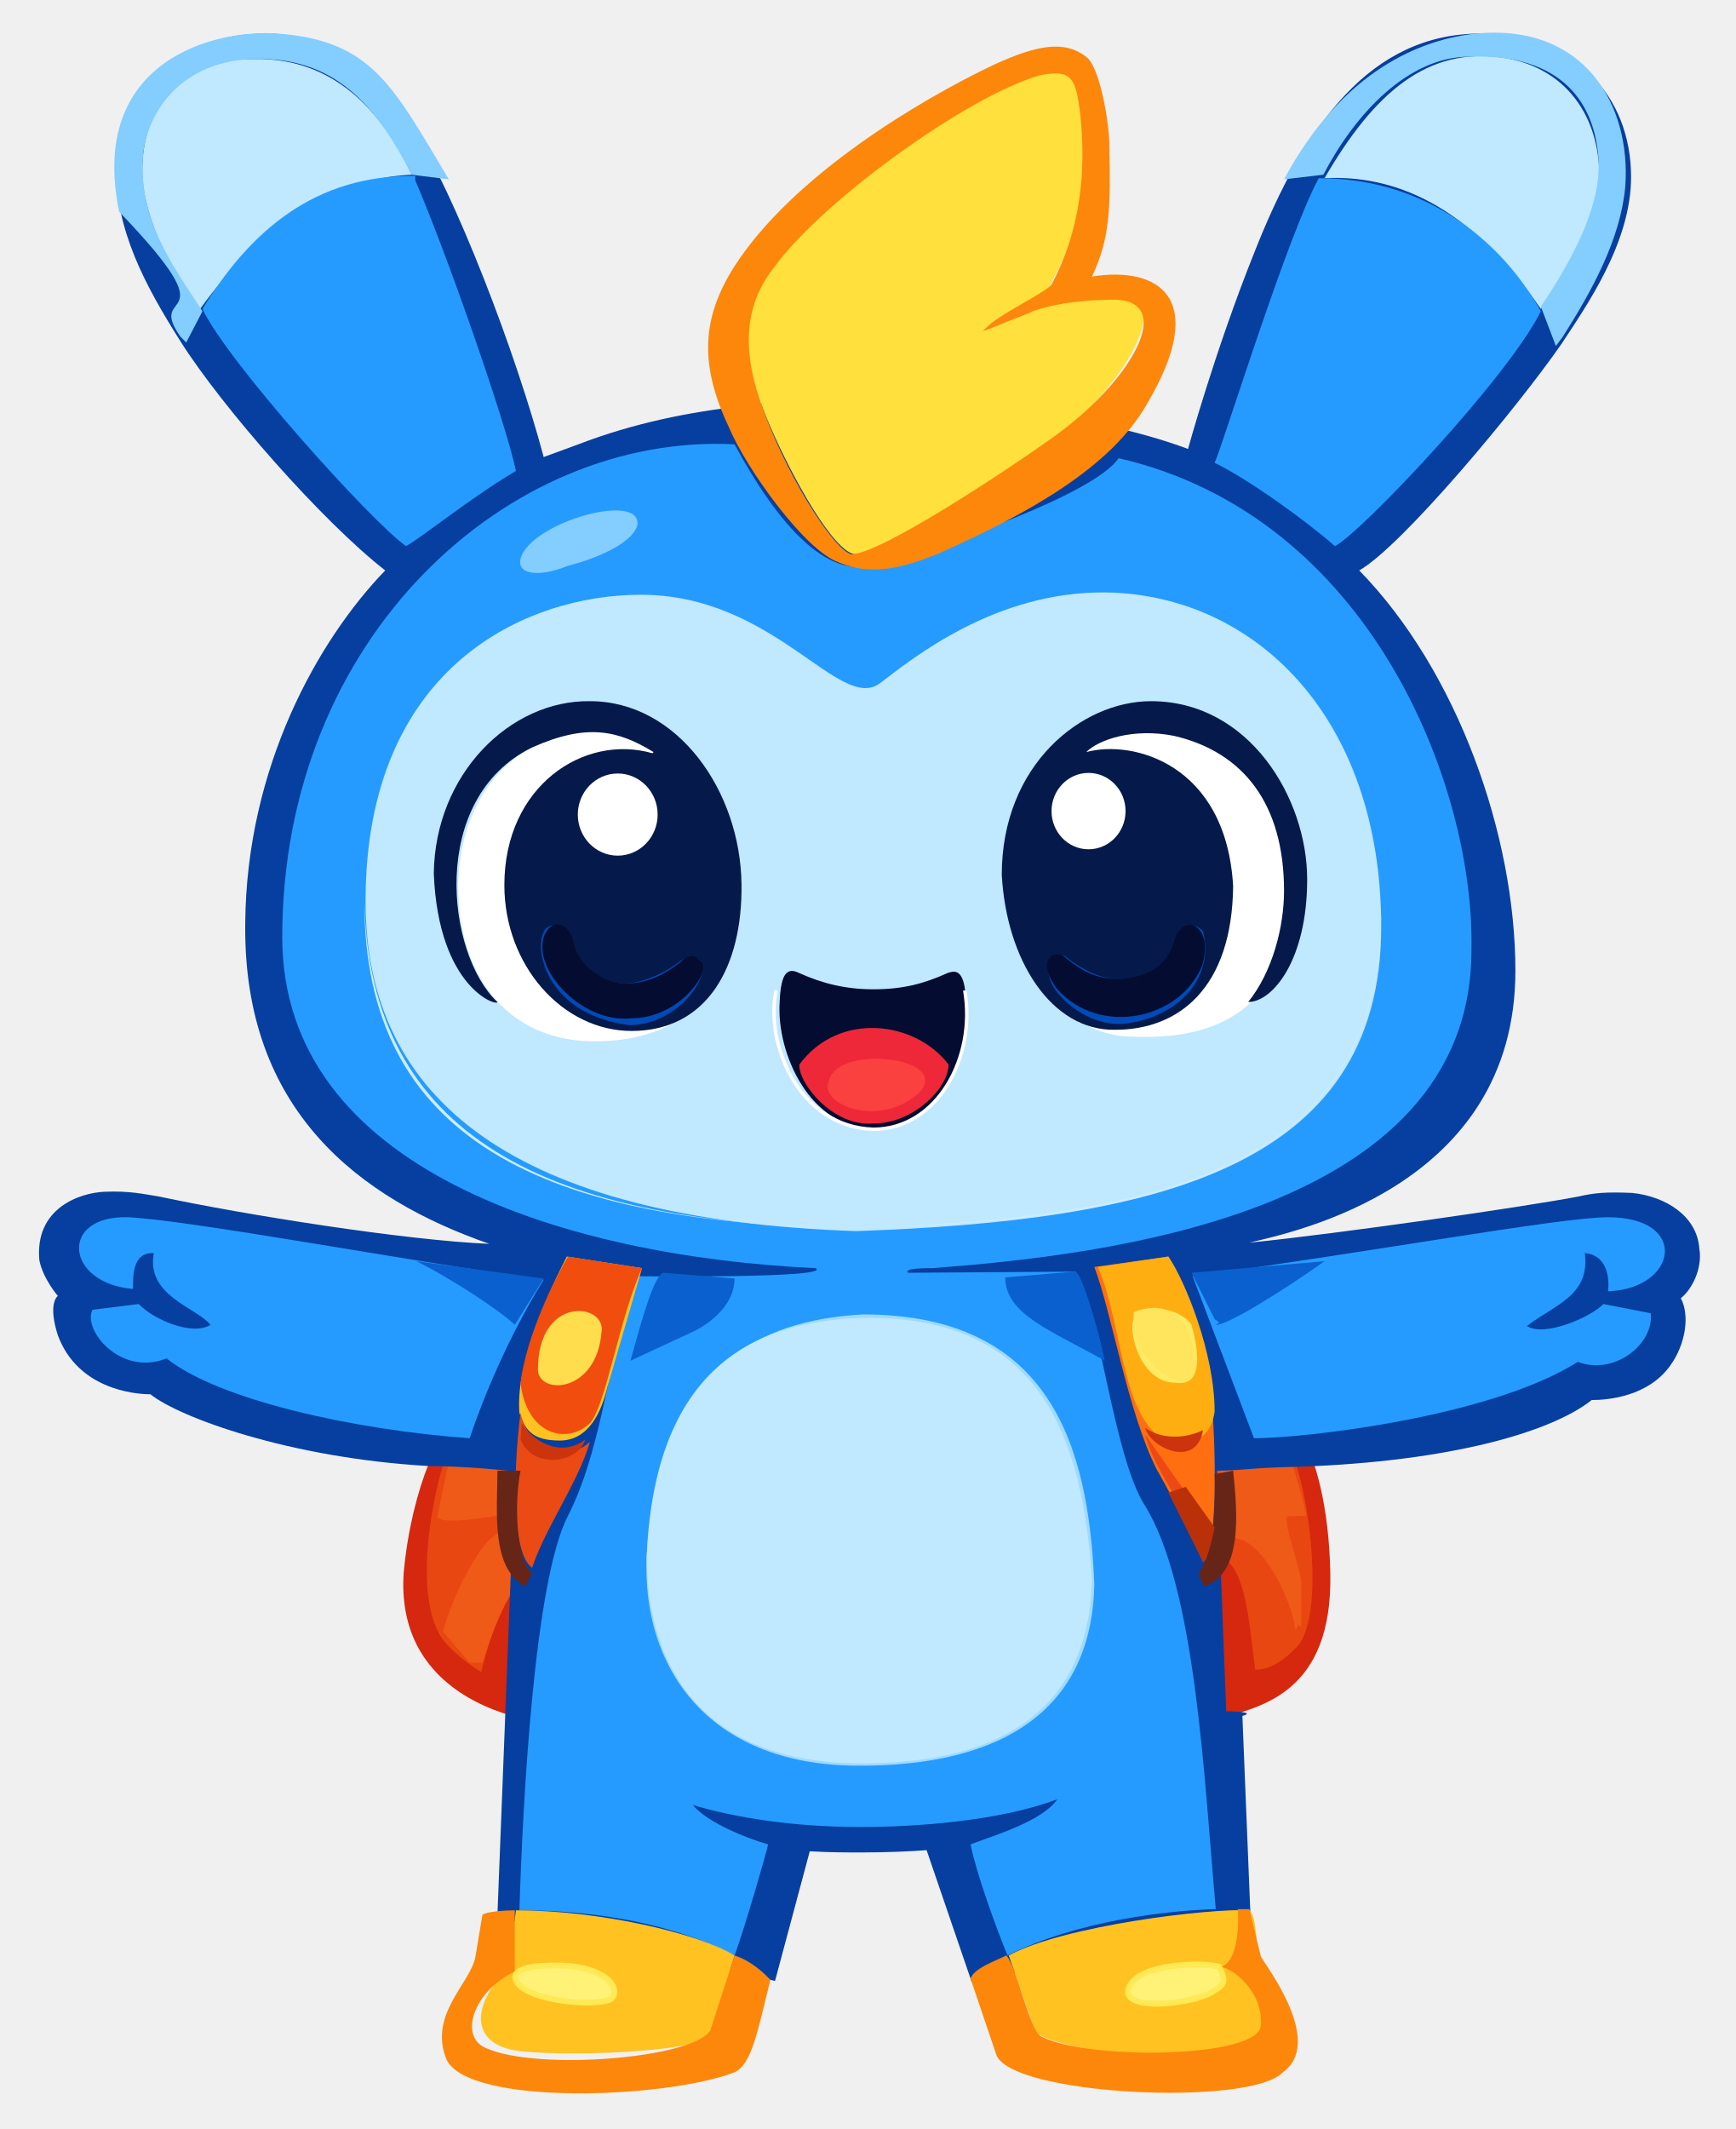
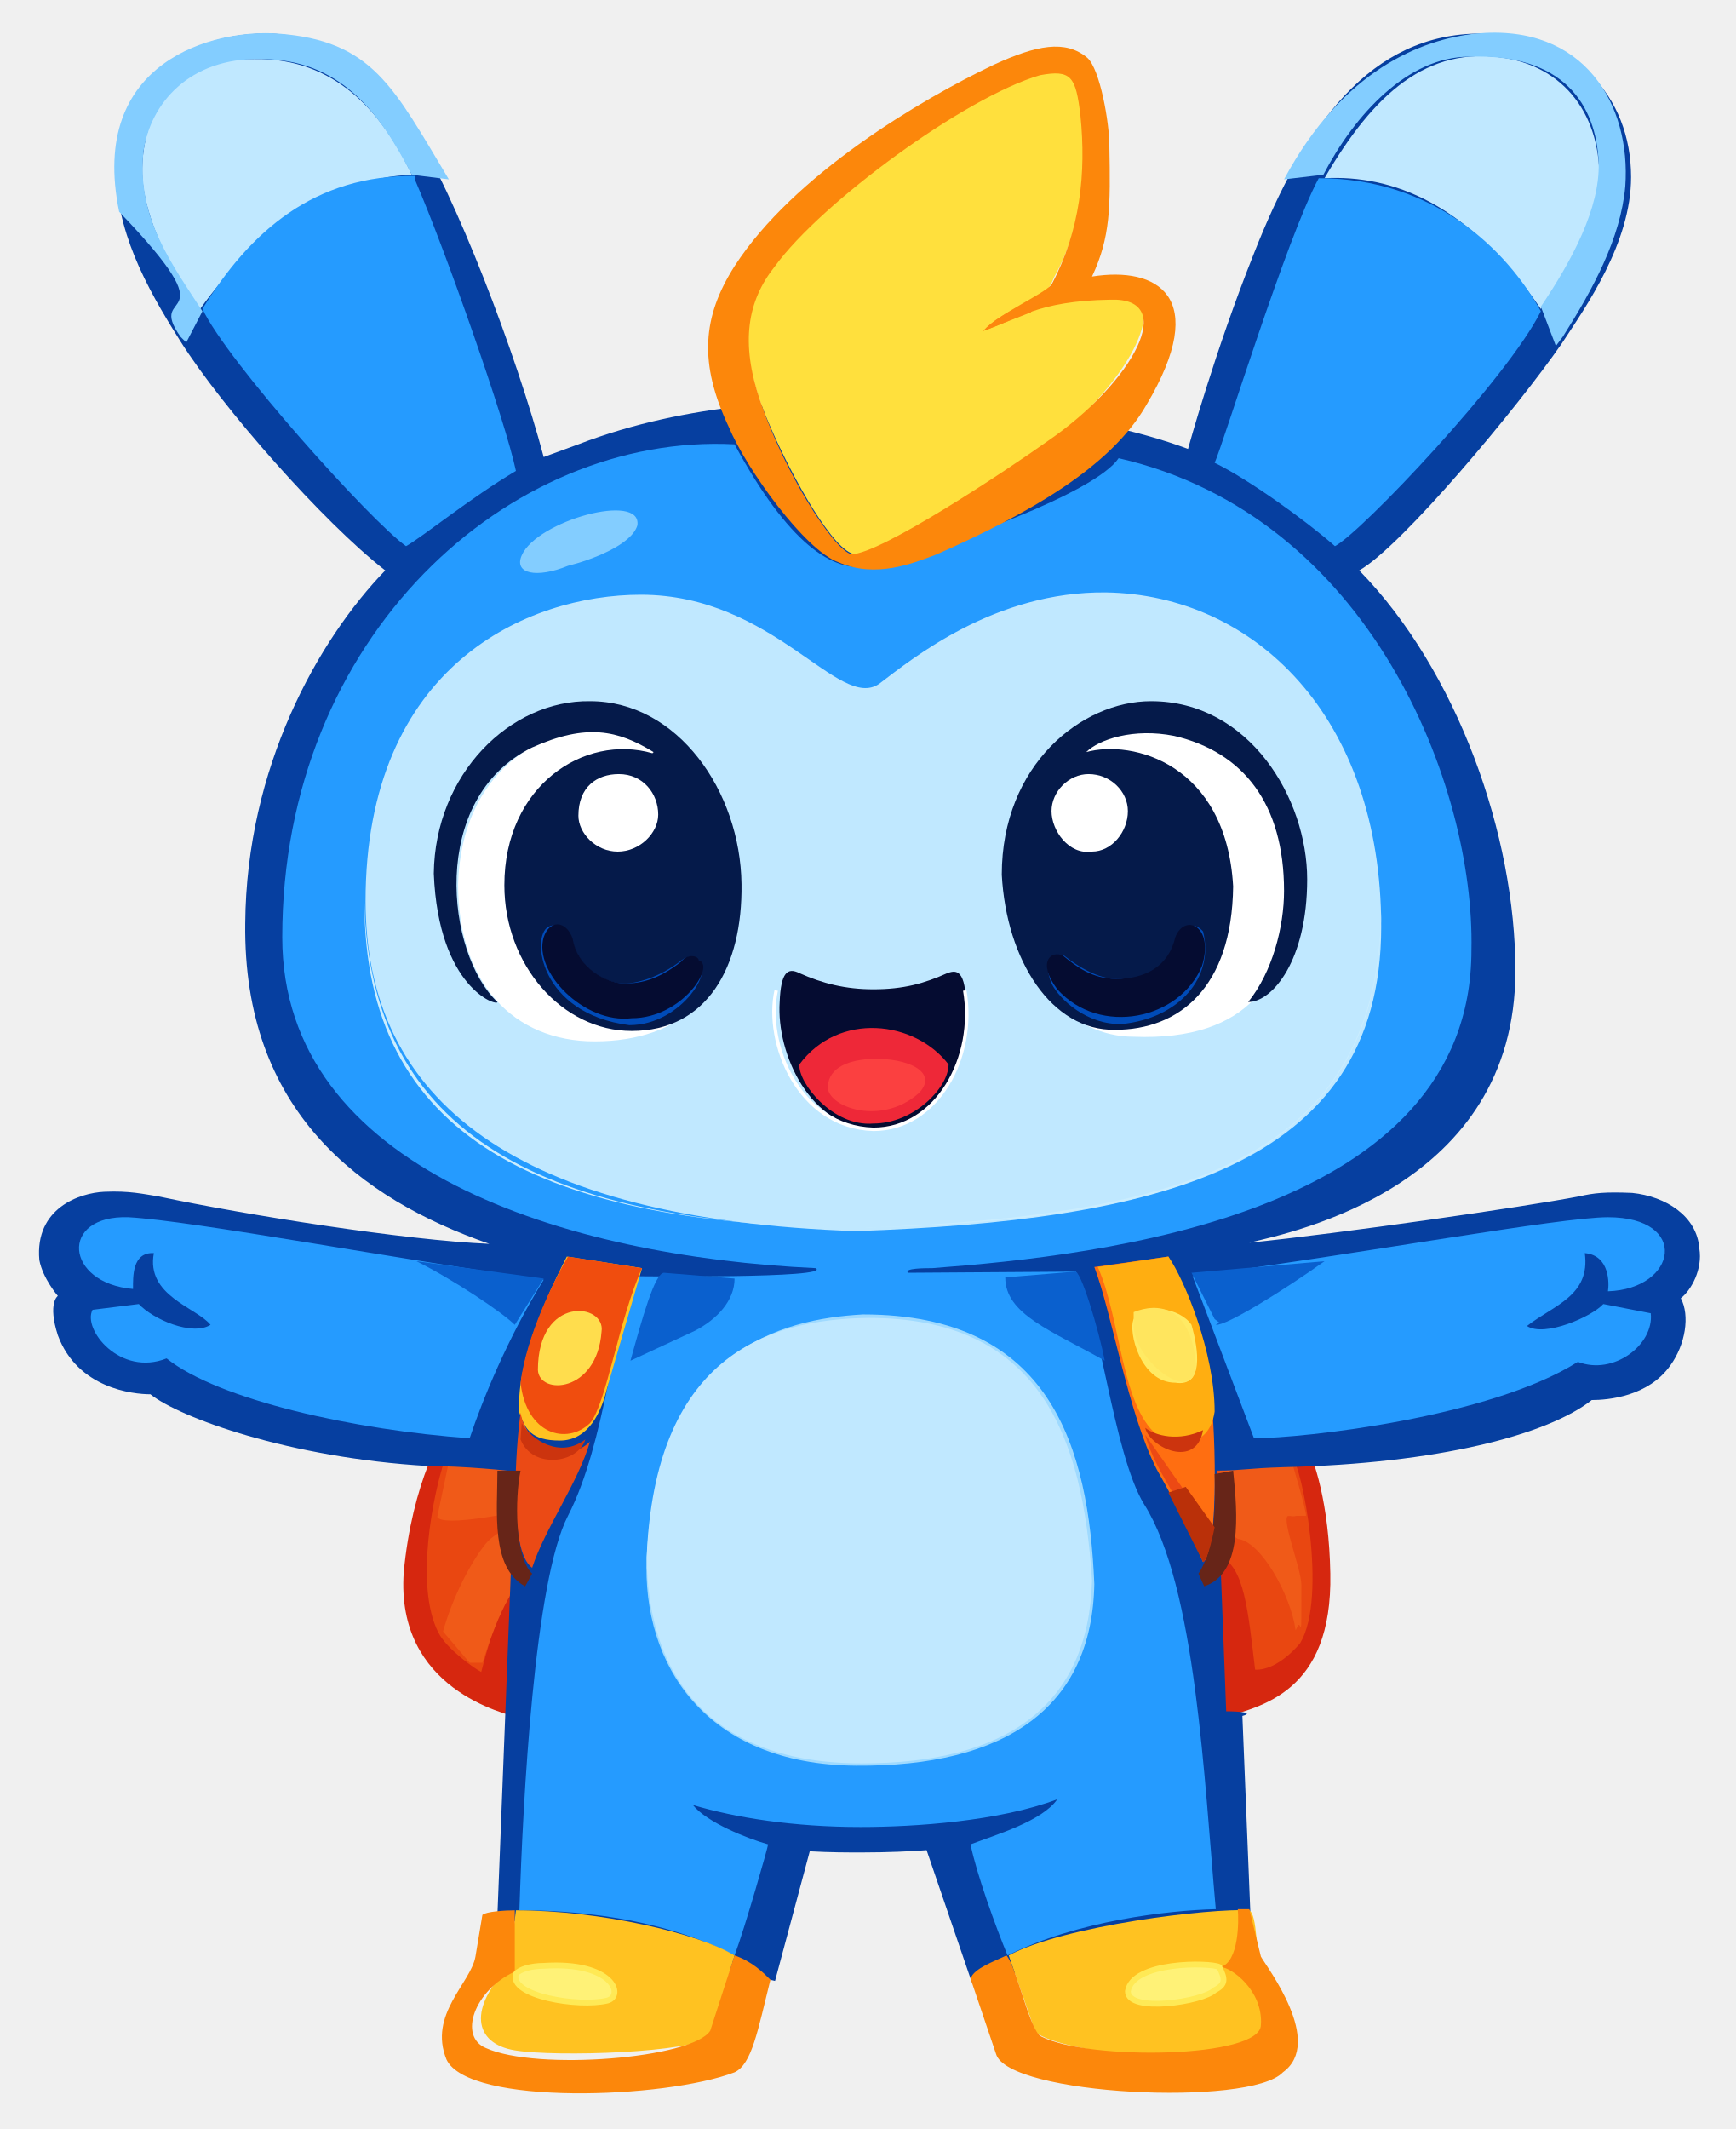
- <svg xmlns="http://www.w3.org/2000/svg" viewBox="0 0 600 736" class="char-svg zip">
-   <style>.lid,.star-eye,.mouth-smile,.mouth-o{display:none}</style>
-   <g id="body">
-     <g transform="scale(4)">
-       <path d="m39.4 123c-1-0.1-3.8 5.3-4.5 12.9-0.7 10.1 8.7 12.2 10.1 12.6l4.2-12-1.4-13.5h-8.4z" fill="#D6270F" />
-       <path d="m38.4 126.3c-0.9 2.7-2.6 10.7-0.5 14.8 0.7 1.4 3.1 3.1 3.7 3.4 1.3-5 2.6-8.5 6-11.5v-8.1l-9.2 1.4z" fill="#E94711" />
-       <path d="m37.8 131.1c0.4 0.9 6.7-0.3 9.7-1.1v-5l-8.5 0.4-1.2 5.7zm4.2 2.3c-1.3 1.6-2.9 4.7-3.7 7.6l2.3 2.7h1.1c1.5-4.6 2.6-6.9 5.8-10.1l-0.6-2.5c-1.3 0.1-3.9 1.1-4.9 2.3z" fill="#F05A18" />
-       <path d="m112.8 124.7-7.8 1.3 0.5 22.5c3.5-1 9.7-2.2 9.5-12.5-0.1-6-1.4-10-2.2-11.3z" fill="#D6270F" />
-       <path d="m105 126 0.4 8.5c2.2 0.8 2.5 4.9 3.1 9.8 2 0.1 3.9-2.3 3.9-2.3 2.4-4 0.1-15.5-0.7-16h-6.7z" fill="#E94711" />
-       <path d="m105.4 130.9 0.1 1.1 1.5 1c2 0.2 4.6 4.9 5 7.9l0.2-0.4c0.3-0.5 0.3 2 0.3-3.5 0-1.5-2-6.3-1-6 0.2 0.1 1.2 0.1 0.2-0.6l-6.3 0.5zm7.5 0.1c0-0.6-1.3-4.9-1.3-4.9l-6.1-0.1-0.2 5.1 7.6-0.1z" fill="#F05A18" />
-       <path d="m141.1 103.1c-2.3-0.1-3.3 0-4.6 0.3-4.7 0.9-20.6 3.2-28.5 4 3.7-0.9 23-4.8 23-23.5 0-11.7-5-25.9-13.5-34.6 3.7-2.1 13.7-14.1 17.5-19.6 2.1-3.2 6-8.7 6-14.4 0-7-4.9-12.4-13-12.4-9.5 0-15.2 7.8-19.6 19-3.4 8.5-5.7 16.9-5.7 16.9-8.8-3.3-21.7-4.2-27.7-4.2-5.5 0-15.4 0.1-25 3.8l-3 1.1c-2.4-9-7.6-22.6-11.4-28.6-3.5-5.4-7.8-8-12.6-8-7.5 0-13 4.8-13 11.4 0 5.6 2.5 10.3 5.6 15.2 3.6 5.7 12.3 15.6 17.7 19.8-5.8 6-12 17-12.1 30.5-0.2 16.2 9.9 23.8 21.1 27.7-7.2-0.3-21.1-2.5-28.6-4.1-1.3-0.2-2.5-0.5-4.7-0.4-2.1 0.1-6 1.4-5.6 5.9 0.3 1.6 1.6 3.1 1.6 3.1s-0.9 0.6 0 3.4c1.7 4.6 6.5 5.1 8 5.1 2.5 2 12 5.5 24 6.2 3 0 7.2 0.4 7.5 0.5l-1.5 38.3 4 1.5 20 4.2 3-11.2c1.8 0.1 3.2 0.1 4.5 0.1 2.2 0 4.4-0.1 5.6-0.2l3.9 11.4 19-3.8 5.1-1.9-0.7-17.3c1.1-0.3-0.4-0.4-1.4-0.4l-0.8-20.8c2.1 0 2.5-0.2 5.8-0.3 13.3-0.3 22.8-2.8 26.6-5.8 1.4 0 4.9-0.3 6.8-3 1.3-1.8 1.7-4.3 0.9-5.8 0.9-0.7 1.9-2.5 1.6-4.3-0.2-2.8-2.9-4.5-5.8-4.8z" fill="#063FA0" />
-       <path d="m139 105.2c-4.1 0-21 3.1-35.9 5.1l5.3 14c4.3 0 20.4-1.8 28-6.6 3.1 1.2 6.6-1.5 6.3-4.2l-4.1-0.8c-1 1.1-5.1 2.9-6.6 1.9 2.3-1.8 5.5-2.6 5-6.3 2.2 0.2 2.1 2.7 2 3.3 6-0.2 7.1-6.4 0-6.4zm-127.9 0c-6-0.2-5.5 5.7 0.4 6.2 0-1-0.1-3.2 1.8-3.1-0.7 3.7 3.7 4.7 4.9 6.2-1.6 1-5-0.5-6.2-1.8l-4 0.5c-0.9 1.7 2.4 5.8 6.4 4.2 4.5 3.6 16.3 6.2 26.2 6.9 1.1-3.3 3.3-8.7 6.4-13.7-12.3-1.7-30.3-5.1-35.9-5.4z" fill="#259BFF" />
-       <path d="m36 109c3.2 1.6 7.4 4.4 8.5 5.5l2.5-4-11-1.5zm69 5 0.4 0.3-0.3 0.2c0.9 0.1 5.9-3 9.4-5.5l-11.5 1 2 4z" fill="#0A60CE" />
-       <path d="m130 5c-6.6-1-11.2 3-15.5 10.4 5.8-0.3 12.4 2.1 18.7 11.3 1.3-2.1 4.6-6.7 5-10.2 0.5-5.9-2.5-10.6-8.2-11.5zm-108 0.1c-7-0.1-9.8 4.8-9.7 9.9 0.1 4 2.8 9 5 11.7 4.9-6.8 11.2-11.3 18.3-11.6-2.6-5.5-6.7-10.1-13.6-10z" fill="#C0E8FF" />
-       <path d="m16.1 29.6-0.5-0.5c-3.1-4.4 4.6-0.5-5.3-10.8-2.7-13.1 8.3-15.8 13.7-15.4 8.2 0.6 10 4.6 14.8 12.6l-3.2-0.4c-2.8-5.4-6.2-10-13.1-10-6.1-0.1-9.5 3.8-10.1 8-0.6 5.8 2.6 9.9 5.1 13.8l-1.4 2.7zm111.5-26.7c-4.7 0.5-11.5 3.1-16.6 12.6l3.4-0.4c2.7-5.2 7.3-10.2 12.6-10.2 8.1-0.3 11 4.1 11.2 9.2 0.1 3.9-2.3 8.4-5 12.4l1.3 3.4 0.6-0.8c2.6-4.1 5-8.5 5.4-13 0.5-7-3.5-14.1-12.9-13.2z" fill="#83CDFF" />
-       <path d="m35.9 15.2c-8.7-0.1-14.3 4.8-18.4 11.5 2.1 4.5 14.6 18.4 17.6 20.5 1.3-0.7 5.6-4.2 9.5-6.5-0.9-4.3-6.1-19.1-8.7-25.1v-0.4zm78.1 0.2c-2.8 5.2-8.3 23.1-9 24.6 2.9 1.4 7.9 5 10.4 7.2 2.2-1.1 15-14.6 17.8-20.3-3-5.4-9.3-11.5-19.2-11.5z" fill="#259BFF" />
-       <path d="m96.7 39.6c-2 3-14.7 7.6-21.5 9.3-3.2 0.7-7.1-2-11.7-10.5-19.5-1-39.1 16.6-39.1 42.6 0 20.1 24.6 27.6 46.1 28.6 1.6 0.9-15.5 0.7-15.5 0.7-2 4.1-2.6 14.3-5.9 20.7-2.9 5.6-3.9 24.5-4.2 34.1 2 0 11.1 0 18.6 3.9 0.9-2.4 2.9-9.4 2.9-9.6-1.8-0.5-5.3-1.9-6.5-3.4 3.7 1.1 8.7 1.9 14.5 1.9 4.7 0 12-0.5 17-2.4-1.3 1.9-5.4 3.1-7.5 3.9 0.5 2.5 2.2 7.2 3.2 9.6 6-3 13.9-3.9 18-4-1-11-1.7-27.9-6.2-35-2.7-4.4-3.9-16.9-5.9-20.1l-14.5 0.1c-0.4-0.4 1.5-0.4 2.1-0.4 14.6-1.1 46.6-4.6 46.6-27.5 0.3-14.1-8.7-37.5-30.5-42.5z" fill="#259BFF" />
-       <path d="m93 6c-1-1-2.9-1.1-10.9 3.4-4.9 2.8-13.1 8.6-16.1 13.6-2 3.5-2 8 0.6 13.9 2 4.6 5.5 10.8 7.3 11 2.1 0.1 9.6-4.9 13.1-6.9 6.1-3.6 12.1-10.3 11.9-14.1-0.5-2.5-6.8-0.8-10.9-0.2 1.6-0.8 2.6-1.3 3.1-2.7 3.4-6 3-14.5 1.9-18z" fill="#FFE03D" />
-       <path d="m94.4 23.9c1.6-3.4 1.6-6 1.5-11.3 0-2-0.8-6.6-1.9-7.6-1.9-1.6-4.4-1.1-8.1 0.6-6.3 3-17.3 9.5-22.4 17.4-2.8 4.4-3.1 8.4-0.5 13.9 1.5 3.6 6.6 10.7 9.5 11.7 3.2 1.4 6.4 0.1 8.5-0.7 7.9-3.5 15-7.5 18.1-12.9 5.6-9.4 0.9-12-4.7-11.1zm-3.8 14.2c-3.5 2.5-14.5 9.8-17 9.8-1.6-0.4-5.9-7.3-7.9-13.3-1.7-5-1.1-8.6 1.3-11.6 4-5.5 16.4-14.6 22.9-16.5 2.7-0.5 3.1 0.1 3.5 3.5 0.5 4.9 0 9.9-2.5 14.6-0.8 0.9-4.4 2.4-5.9 4 3-1 4.6-2.6 11-2.7 5.9-0.2 2 7.1-5.4 12.2z" fill="#FC870B" />
-       <path d="m85 28.6 4.1-1.6 1.9-2c-1.4 1-4.5 1.9-6 3.6z" fill="#FD860E" />
-       <path d="m45.1 48c-0.7 1.6 1.3 2 4 0.9 2-0.5 5.5-1.8 6-3.5 0.4-2.9-8.7-0.4-10 2.6z" fill="#83CDFF" />
-       <path d="m97.5 172.1c0 1.9 6.5 0.9 7.5-0.1 1-0.5 0.5-1.5-0.6-2-1.9-0.4-6.5 0.1-6.9 2.1z" fill="#FFE03D" stroke="#FFF277" stroke-width=".5" />
-       <path d="m108.9 170c-0.3-1-0.2-4.5-0.9-4.9-3.3-0.2-16 1.3-20.8 3.9l2.3 6.6c1.9 1.9 19.1 3.9 19.5-0.2 0.2-1.3-0.1-4.3-0.1-5.4zm-64.3-4.9-0.6 4.9c-3.5 3.5-3.1 6.6 0.5 7.2s15.5 0.2 16.9-1.2l2.1-7c-3.1-1.9-11.6-3.9-18.9-3.9z" fill="#FFC221" />
-       <path d="m109 169.1-1-4.1h-1c0.1 1 0.1 4.6-1.5 5 0.9 0 3.7 2 3.5 5 0 2.9-14.9 3.1-19 1-1-0.5-2.1-6-3-7-1 0.5-2.8 1.1-3.1 2l2.2 6.5c1 3.6 22 4.6 24.8 1.6 3.6-2.6-1.4-9.1-1.9-10zm-64.5-4c-0.8 0-2.5 0.1-2.8 0.4l-0.6 3.6c-0.4 2.3-4.1 5-2.5 8.9 1.9 4 18.9 3.4 24.9 1.1 1.5-0.7 2-3.6 3.1-8-0.6-0.6-1.6-1.6-3.1-2.1l-2.1 6.5c-1.5 2.4-15 3.5-19.4 1.5-2.4-1-1-5 2.5-6.6v-5.3z" fill="#FC870B" />
-       <path d="m44.6 170.6c-0.6 1.9 5.4 2.9 7.9 2.3 1.5-0.4 0.5-3.4-5.5-3-1.1 0-2.1 0.3-2.4 0.7zm52.9 1.5c0 1.9 6.5 0.9 7.5-0.1 1-0.5 0.9-1 0.4-2-0.8-0.4-7.5-0.5-7.9 2.1z" fill="#FFF277" stroke="#FFE955" stroke-width=".5" />
-       <path d="m46.5 118.4c0.1 2.2 5.1 2 5.5-3.3 0.3-2.2-5.5-3.6-5.5 3.3z" fill="#FFF07F" />
-       <path d="m49 108.6c-2.1 4.1-4.4 9.5-4.1 13.5 0.5 1.4 1 2.4 3.5 2.4s3.6-2.5 4.1-4.6l3-10.3-6.5-1z" fill="#FFC221" />
-       <path d="m45 122.1c-0.4 2.9-1.1 11.9 1 13.4 1.1-3.4 4-7.4 5-10.9-2.1 2-5.5 0.4-6-2.5z" fill="#EB4A15" />
-       <path d="m45.1 123-0.1 1.4c1 2.6 5 2.1 5.6 0-2.2 1.7-4.7 0-5.5-1.4z" fill="#CC340E" />
-       <path d="m49.1 108.6c-1.2 2-3.6 6.9-4.1 10.9 0.5 4.5 4 5.4 6 3.5 1.4-1.6 2.5-9 4.5-13.4l-6.4-1z" fill="#F04D0E" />
-       <path d="m46.5 118.4c0.1 2.2 5.1 2 5.5-3.3 0.4-2.5-5.5-3.2-5.5 3.3z" fill="#FFDD4D" />
-       <path d="m94.6 109.5c1.5 3.9 2.9 12.6 5.4 17.5 2 3.5 3.4 6.6 4 8 1.5-1 1-13 0.6-15-0.2-4-2.6-9.4-3.6-11.4l-6.4 0.9z" fill="#FF6E11" />
-       <path d="m101 108.6-6.1 0.9c2 4.5 2 11.9 5.1 14.5 1.1 0.9 4.5 1.5 5-2 0-5.1-2.6-11.4-4-13.4z" fill="#FFAE11" />
-       <path d="m99 124c0.9 3.5 4 6.6 5 11l0.6-0.6-2.1-5.4-3.5-5z" fill="#EC4914" />
-       <path d="m99 123.4c0.4 1.7 4.4 3.6 5 0.2-2.1 1-4.1 0.5-5-0.2z" fill="#CC340E" />
-       <path d="m103 114.5c-1-1.5-4-1.9-5-0.5-0.5 1.1 0.6 5.5 3.6 5.5 2.5 0.4 2-2.9 1.4-5z" fill="#FFEA64" />
-       <path d="m98 114.5c-0.1 2.9 5.1 7.1 5.4 3.6-0.4-5.4-3.4-5.5-5.4-4.7v1.1z" fill="#FFE55E" />
-       <path d="m43 127.1c0 3.5-0.6 8.4 2.4 10l0.6-1.1c-1.5-1.4-1.5-6.5-1-8.9h-2zm62 0.3c0.1 2.7 0 6.6-1.4 8.6l0.5 1.1c3.3-1.1 2.9-6.1 2.5-10l-1.6 0.3z" fill="#672518" />
-       <path d="m101 129s3 6 3 6c0.4 0 1-3 1-3l-2.5-3.5-1.5 0.5z" fill="#BA3009" />
-       <path d="m76 59.1c-3.5 2.4-9.1-7.7-20.6-7.7-9.8 0-23.8 6.1-23.8 26.5 0 17.2 12.9 27.5 42.4 28.5 25.6-0.9 45.4-5.3 45.4-26.3 0-18.2-11-28.7-23.8-28.9-9.6-0.1-16.7 5.7-19.6 7.9z" fill="#C0E8FF" />
-       <path d="m51 63.1c-4 0-11.1 3.4-11.4 13.3 0 8.6 4.8 13.6 11.8 13.6 7.6 0 12-4.4 12-11.5 0.1-10.1-5.9-15.4-12.4-15.4zm48 0c-5.5 0-12.1 4.3-11.6 13.8 0.6 7.7 5.1 12.7 10.6 12.7 10 0.4 13.5-5.1 13.5-12.5-0.1-10-7.1-14-12.5-14z" fill="#fff" />
-       <path d="m51 60.6c-6.9-0.1-13.4 6.3-13.5 14.9 0.4 9.9 5.5 11.5 5.5 11.1-4.4-4.1-6-17.6 3-22 4.7-2.1 7.4-1.5 10.5 0.4l-0.1 0.1c-5.9-1.7-12.8 2.8-12.8 11.4 0 6.9 5 12.6 11 12.6 6.5 0 9.6-5.5 9.5-12.7-0.1-8-5.5-15.8-13.1-15.8z" fill="#051A4A" />
-       <path d="m53.5 66.9c-1.9 0-3.5 1.1-3.5 3.6 0 1.5 1.5 3.1 3.4 3.1s3.5-1.6 3.5-3.2c0-1.8-1.3-3.5-3.4-3.5z" fill="#fff" />
-       <path d="m99.5 60.6c-6 0-12.9 5.5-12.9 15 0.4 7.4 4.3 13.5 9.8 13.4 5.5 0 10.1-3.6 10.2-12.4-0.6-10.6-8.7-12.7-12.7-11.6 1.1-1.1 4.1-2.1 7.6-1.4 6 1.4 9.5 5.9 9.5 13.4 0 3.1-1 7-3.1 9.6 2.1 0 5.1-3.6 5.1-10.6s-5-15.4-13.5-15.4z" fill="#051A4A" />
-       <path d="m94.1 66.9c-1.7 0-3.2 1.5-3.2 3.2s1.5 3.8 3.5 3.5c1.7 0 3.1-1.7 3.1-3.5 0-1.7-1.5-3.2-3.4-3.2z" fill="#fff" />
-       <path d="m58.9 83c-1.9 1.5-3.9 2-4.9 2-1.9 0-4.1-1.5-4.6-4-0.3-0.4-1-1.4-2-0.9-1.5 0.8-0.8 7.5 7 8.5 4.6 0 7.7-5.2 5.7-5.7 0-0.3-0.7-0.3-1.2 0.1zm43-2c-0.9 3.5-3.9 3.6-5.4 3.6-2 0-4.1-1.7-4.5-2-1-0.2-1.9 0.4-1.1 2.4 0.7 1.4 3.1 3.6 6.1 3.5 4.9-0.5 8-4 7-8-0.5-0.6-1.5-0.9-2.1 0.5z" fill="#004BB8" />
-       <path d="m58.9 83.1c-1.9 1.5-3.4 1.9-4.9 1.9-1.6 0-4.1-1.4-4.5-3.9-0.6-1.6-2-1.6-2.5-0.1-0.9 3 3.5 7.5 7.6 7 4.4 0 7.3-4.6 5.8-5 0-0.4-1-0.6-1.5 0.1zm42.7-2.1c-0.6 2.6-2.7 3.6-5.1 3.6-2.1 0-3.5-1.1-4.6-2-1-0.5-2.3 0.5-0.5 2.9 3.7 4.1 10.6 2.6 12.5-2 1.1-3.5-1.5-4.6-2.3-2.5z" fill="#050C31" />
-       <path d="m55.9 134.6c-0.4 9.3 5.1 17.9 18.1 18 12.9 0.1 20.4-5 20.6-15.7-0.5-11.8-3.7-23.3-20-23.3-7.1 0.4-17.7 3-18.7 21" fill="#9FDAFF" />
-       <path d="m55.9 134.6c0.1 10.4 5.6 17.8 18.6 17.8 12.4 0 19.6-4.9 19.9-15.8-0.8-12.5-4.5-22.7-19.3-22.7-9 0.1-18.5 3.5-19.2 20.7" fill="#C0E8FF" />
-       <path d="m54.5 117.6 5.6-2.6c1.9-1 3.4-2.6 3.4-4.5l-6.1-0.5c-0.8 0-1.9 4-2.9 7.6zm32.4-7.2c0 3.2 4 4.6 8.6 7.2-0.5-2.6-2.1-8-2.6-7.7l-6 0.5z" fill="#0A60CE" />
-       <path d="m75.1 106.1c-28.6 0-43.6-8-43.6-28.1 0.5 20 15.4 28 43.1 28.1 25.8-0.6 44.8-5.1 44.8-27.5-0.3 21-15.9 26.4-44.3 27.5z" fill="#CBEDFE" />
-       <path d="m81.9 84.1c-2 0.9-3.8 1.4-6.4 1.4-2.4 0-4.4-0.5-6.4-1.4-1-0.5-1.6-0.1-1.7 2.5-0.3 4.5 2.7 11 8.1 10.9 5.5 0 8.5-5.6 8-11-0.1-2.9-1-2.6-1.6-2.4z" fill="#050C31" />
-       <path d="m69.1 92c-0.1 1.6 2.9 5.4 6.4 5.1 3.5 0 6.5-3.1 6.5-5.1-2.9-3.8-9.5-4.6-12.9 0z" fill="#EE2838" />
-       <path d="m71.6 93.6c-0.6 1.9 4.4 3.9 7.8 0.9 1.6-1.6-0.3-2.9-3.5-3-2 0-4 0.5-4.3 2.1z" fill="#FB4040" />
-       <path d="m67.1 85.6c-1 4.5 1.9 11.8 8.4 12 5.5 0 8.9-6.2 7.9-12" fill="none" stroke="#fff" stroke-width=".3" />
-     </g>
-   </g>
-   <g id="eye-left">
-     <g class="eye-core">
-       <ellipse cx="213.6" cy="281.6" rx="16" ry="16.5" fill="#051A4A" />
-       <ellipse class="shine" cx="213.6" cy="281.6" rx="13.8" ry="14.2" fill="#ffffff" />
-     </g>
-     <ellipse class="lid" cx="205.2" cy="304.8" rx="51" ry="55" fill="#C0E8FF" />
-     <path class="star-eye" d="M 205,272 L 215,295 L 240,297 L 221,313 L 227,338 L 205,325 L 183,338 L 189,313 L 170,297 L 195,295 Z" fill="#FFE03D" stroke="#FC870B" stroke-width="6" stroke-linejoin="round" />
-   </g>
-   <g id="eye-right">
-     <g class="eye-core">
-       <ellipse cx="376.4" cy="280.4" rx="15" ry="15.5" fill="#051A4A" />
-       <ellipse class="shine" cx="376.4" cy="280.4" rx="12.8" ry="13.2" fill="#ffffff" />
-     </g>
-     <ellipse class="lid" cx="398.8" cy="304" rx="51" ry="55" fill="#C0E8FF" />
-     <path class="star-eye" d="M 399,272 L 409,295 L 434,297 L 415,313 L 421,338 L 399,325 L 377,338 L 383,313 L 364,297 L 389,295 Z" fill="#FFE03D" stroke="#FC870B" stroke-width="6" stroke-linejoin="round" />
-   </g>
-   <g id="mouth">
-     <g class="mouth-open" />
-     <g class="mouth-smile">
-       <ellipse cx="302" cy="366" rx="46" ry="36" fill="#C0E8FF" />
-       <path d="M 268,352 Q 302,384 336,352" fill="none" stroke="#050C31" stroke-width="12" stroke-linecap="round" />
-     </g>
-     <g class="mouth-o">
-       <ellipse cx="302" cy="366" rx="46" ry="36" fill="#C0E8FF" />
-       <ellipse cx="302" cy="366" rx="17" ry="21" fill="#050C31" />
-       <ellipse cx="302" cy="373" rx="8" ry="9" fill="#EE2838" />
-     </g>
-   </g>
-   <g id="arm-left" />
-   <g id="arm-right" />
+ <svg xmlns="http://www.w3.org/2000/svg" viewBox="0 0 150 184">
+   <path d="m39.4 123c-1-0.1-3.8 5.3-4.5 12.9-0.7 10.1 8.7 12.2 10.1 12.6l4.2-12-1.4-13.5h-8.4z" fill="#D6270F" />
+   <path d="m38.4 126.3c-0.9 2.7-2.6 10.7-0.5 14.8 0.7 1.4 3.1 3.1 3.7 3.4 1.3-5 2.6-8.5 6-11.5v-8.1l-9.2 1.4z" fill="#E94711" />
+   <path d="m37.8 131.1c0.4 0.9 6.7-0.3 9.7-1.1v-5l-8.5 0.4-1.2 5.7zm4.2 2.3c-1.3 1.6-2.9 4.7-3.7 7.6l2.3 2.7h1.1c1.5-4.6 2.6-6.9 5.8-10.1l-0.6-2.5c-1.3 0.1-3.9 1.1-4.9 2.3z" fill="#F05A18" />
+   <path d="m112.8 124.7-7.8 1.3 0.5 22.5c3.5-1 9.7-2.2 9.5-12.5-0.1-6-1.4-10-2.2-11.3z" fill="#D6270F" />
+   <path d="m105 126 0.4 8.5c2.2 0.8 2.5 4.9 3.1 9.8 2 0.1 3.9-2.3 3.9-2.3 2.4-4 0.1-15.5-0.7-16h-6.7z" fill="#E94711" />
+   <path d="m105.4 130.9 0.1 1.1 1.5 1c2 0.2 4.6 4.9 5 7.9l0.2-0.4c0.3-0.5 0.3 2 0.3-3.5 0-1.5-2-6.3-1-6 0.2 0.1 1.2 0.1 0.2-0.6l-6.3 0.5zm7.5 0.1c0-0.6-1.3-4.9-1.3-4.9l-6.1-0.1-0.2 5.1 7.6-0.1z" fill="#F05A18" />
+   <path d="m141.1 103.1c-2.3-0.1-3.3 0-4.6 0.3-4.7 0.9-20.6 3.2-28.5 4 3.7-0.9 23-4.8 23-23.5 0-11.7-5-25.9-13.5-34.6 3.7-2.1 13.7-14.1 17.5-19.6 2.1-3.2 6-8.7 6-14.4 0-7-4.9-12.4-13-12.4-9.5 0-15.2 7.8-19.6 19-3.4 8.5-5.7 16.9-5.7 16.9-8.8-3.3-21.7-4.2-27.7-4.2-5.5 0-15.4 0.1-25 3.8l-3 1.1c-2.4-9-7.6-22.6-11.4-28.6-3.5-5.4-7.8-8-12.6-8-7.5 0-13 4.8-13 11.4 0 5.6 2.5 10.3 5.6 15.2 3.6 5.7 12.3 15.6 17.7 19.8-5.8 6-12 17-12.1 30.5-0.2 16.2 9.9 23.8 21.1 27.7-7.2-0.3-21.1-2.5-28.6-4.1-1.3-0.2-2.5-0.5-4.7-0.4-2.1 0.1-6 1.4-5.6 5.9 0.3 1.6 1.6 3.1 1.6 3.1s-0.9 0.6 0 3.4c1.7 4.6 6.5 5.1 8 5.1 2.5 2 12 5.5 24 6.2 3 0 7.2 0.4 7.5 0.5l-1.5 38.3 4 1.5 20 4.2 3-11.2c1.8 0.1 3.2 0.1 4.5 0.1 2.2 0 4.4-0.1 5.6-0.2l3.9 11.4 19-3.8 5.1-1.9-0.7-17.3c1.1-0.3-0.4-0.4-1.4-0.4l-0.8-20.8c2.1 0 2.5-0.2 5.8-0.3 13.3-0.3 22.8-2.8 26.6-5.8 1.4 0 4.9-0.3 6.8-3 1.3-1.8 1.7-4.3 0.9-5.8 0.9-0.7 1.9-2.5 1.6-4.3-0.2-2.8-2.9-4.5-5.8-4.8z" fill="#063FA0" />
+   <path d="m139 105.2c-4.1 0-21 3.1-35.9 5.1l5.3 14c4.3 0 20.4-1.8 28-6.6 3.1 1.2 6.6-1.5 6.3-4.2l-4.1-0.8c-1 1.1-5.1 2.9-6.6 1.9 2.3-1.8 5.5-2.6 5-6.3 2.2 0.2 2.1 2.7 2 3.3 6-0.2 7.1-6.4 0-6.4zm-127.9 0c-6-0.2-5.5 5.7 0.4 6.2 0-1-0.1-3.2 1.8-3.1-0.7 3.7 3.7 4.7 4.9 6.2-1.6 1-5-0.5-6.2-1.8l-4 0.5c-0.9 1.7 2.4 5.8 6.4 4.2 4.5 3.6 16.3 6.2 26.2 6.9 1.1-3.3 3.3-8.7 6.4-13.7-12.3-1.7-30.3-5.1-35.9-5.4z" fill="#259BFF" />
+   <path d="m36 109c3.2 1.6 7.4 4.4 8.5 5.5l2.5-4-11-1.5zm69 5 0.4 0.3-0.3 0.2c0.9 0.1 5.9-3 9.4-5.5l-11.5 1 2 4z" fill="#0A60CE" />
+   <path d="m130 5c-6.6-1-11.2 3-15.5 10.4 5.8-0.3 12.4 2.1 18.7 11.3 1.3-2.1 4.6-6.7 5-10.2 0.5-5.9-2.5-10.6-8.2-11.5zm-108 0.1c-7-0.1-9.8 4.8-9.7 9.9 0.1 4 2.8 9 5 11.7 4.9-6.8 11.2-11.3 18.3-11.6-2.6-5.5-6.7-10.1-13.6-10z" fill="#C0E8FF" />
+   <path d="m16.1 29.6-0.5-0.5c-3.1-4.4 4.6-0.5-5.3-10.8-2.7-13.1 8.3-15.8 13.7-15.4 8.2 0.6 10 4.6 14.8 12.6l-3.2-0.4c-2.8-5.4-6.2-10-13.1-10-6.1-0.1-9.5 3.8-10.1 8-0.6 5.8 2.6 9.9 5.1 13.8l-1.4 2.7zm111.5-26.7c-4.7 0.5-11.5 3.1-16.6 12.6l3.4-0.4c2.7-5.2 7.3-10.2 12.6-10.2 8.1-0.3 11 4.1 11.2 9.2 0.1 3.9-2.3 8.4-5 12.4l1.3 3.4 0.6-0.8c2.6-4.1 5-8.5 5.4-13 0.5-7-3.5-14.1-12.9-13.2z" fill="#83CDFF" />
+   <path d="m35.9 15.2c-8.7-0.1-14.3 4.8-18.4 11.5 2.1 4.5 14.6 18.4 17.6 20.5 1.3-0.7 5.6-4.2 9.5-6.5-0.9-4.3-6.1-19.1-8.7-25.1v-0.4zm78.1 0.2c-2.8 5.2-8.3 23.1-9 24.6 2.9 1.4 7.9 5 10.4 7.2 2.2-1.1 15-14.6 17.8-20.3-3-5.4-9.3-11.5-19.2-11.5z" fill="#259BFF" />
+   <path d="m96.7 39.6c-2 3-14.7 7.6-21.5 9.3-3.2 0.7-7.1-2-11.7-10.5-19.5-1-39.1 16.6-39.1 42.6 0 20.1 24.6 27.6 46.1 28.6 1.6 0.9-15.5 0.7-15.5 0.7-2 4.1-2.6 14.3-5.9 20.7-2.9 5.6-3.9 24.5-4.2 34.1 2 0 11.1 0 18.6 3.9 0.9-2.4 2.9-9.4 2.9-9.6-1.8-0.5-5.3-1.9-6.5-3.4 3.7 1.1 8.7 1.9 14.5 1.9 4.7 0 12-0.5 17-2.4-1.3 1.9-5.4 3.1-7.5 3.9 0.5 2.5 2.2 7.2 3.2 9.6 6-3 13.9-3.9 18-4-1-11-1.7-27.9-6.2-35-2.7-4.4-3.9-16.9-5.9-20.1l-14.5 0.1c-0.4-0.4 1.5-0.4 2.1-0.4 14.6-1.1 46.6-4.6 46.6-27.5 0.3-14.1-8.7-37.5-30.5-42.5z" fill="#259BFF" />
+   <path d="m93 6c-1-1-2.9-1.1-10.9 3.4-4.9 2.8-13.1 8.6-16.1 13.6-2 3.5-2 8 0.6 13.9 2 4.6 5.5 10.8 7.3 11 2.1 0.1 9.6-4.9 13.1-6.9 6.1-3.6 12.1-10.3 11.9-14.1-0.5-2.5-6.8-0.8-10.9-0.2 1.6-0.8 2.6-1.3 3.1-2.7 3.4-6 3-14.5 1.9-18z" fill="#FFE03D" />
+   <path d="m94.4 23.9c1.6-3.4 1.6-6 1.5-11.3 0-2-0.8-6.6-1.9-7.6-1.9-1.6-4.4-1.1-8.1 0.6-6.3 3-17.3 9.5-22.4 17.4-2.8 4.4-3.1 8.4-0.5 13.9 1.5 3.6 6.6 10.7 9.5 11.7 3.2 1.4 6.4 0.1 8.5-0.7 7.9-3.5 15-7.5 18.1-12.9 5.6-9.4 0.9-12-4.7-11.1zm-3.8 14.2c-3.5 2.5-14.5 9.8-17 9.8-1.6-0.4-5.9-7.3-7.9-13.3-1.7-5-1.1-8.6 1.3-11.6 4-5.5 16.4-14.6 22.9-16.5 2.7-0.5 3.1 0.1 3.5 3.5 0.5 4.9 0 9.9-2.5 14.6-0.8 0.9-4.4 2.4-5.9 4 3-1 4.6-2.6 11-2.7 5.9-0.2 2 7.1-5.4 12.2z" fill="#FC870B" />
+   <path d="m85 28.6 4.1-1.6 1.9-2c-1.4 1-4.5 1.9-6 3.6z" fill="#FD860E" />
+   <path d="m45.1 48c-0.7 1.6 1.3 2 4 0.9 2-0.5 5.5-1.8 6-3.5 0.4-2.9-8.7-0.4-10 2.6z" fill="#83CDFF" />
+   <path d="m97.5 172.1c0 1.9 6.5 0.9 7.5-0.1 1-0.5 0.5-1.5-0.6-2-1.9-0.4-6.5 0.1-6.9 2.1z" fill="#FFE03D" stroke="#FFF277" stroke-width=".5" />
+   <path d="m108.9 170c-0.3-1-0.2-4.5-0.9-4.9-3.3-0.2-16 1.3-20.8 3.9l2.3 6.6c1.9 1.9 19.1 3.9 19.5-0.2 0.2-1.3-0.1-4.3-0.1-5.4zm-64.3-4.9-0.6 4.9c-3.5 3.5-3.1 6.6 0.5 7.2s15.5 0.2 16.9-1.2l2.1-7c-3.1-1.9-11.6-3.9-18.9-3.9z" fill="#FFC221" />
+   <path d="m109 169.1-1-4.1h-1c0.1 1 0.1 4.6-1.5 5 0.9 0 3.7 2 3.5 5 0 2.9-14.9 3.1-19 1-1-0.5-2.1-6-3-7-1 0.5-2.8 1.1-3.1 2l2.2 6.5c1 3.6 22 4.6 24.8 1.6 3.6-2.6-1.4-9.1-1.9-10zm-64.5-4c-0.8 0-2.5 0.1-2.8 0.4l-0.6 3.6c-0.4 2.3-4.1 5-2.5 8.9 1.9 4 18.9 3.4 24.9 1.1 1.5-0.7 2-3.6 3.1-8-0.6-0.6-1.6-1.6-3.1-2.1l-2.1 6.5c-1.5 2.4-15 3.5-19.4 1.5-2.4-1-1-5 2.5-6.6v-5.3z" fill="#FC870B" />
+   <path d="m44.6 170.6c-0.6 1.9 5.4 2.9 7.9 2.3 1.5-0.4 0.5-3.4-5.5-3-1.1 0-2.1 0.3-2.4 0.7zm52.9 1.5c0 1.9 6.5 0.9 7.5-0.1 1-0.5 0.9-1 0.4-2-0.8-0.4-7.5-0.5-7.9 2.1z" fill="#FFF277" stroke="#FFE955" stroke-width=".5" />
+   <path d="m46.5 118.4c0.1 2.2 5.1 2 5.5-3.3 0.3-2.2-5.5-3.6-5.5 3.3z" fill="#FFF07F" />
+   <path d="m49 108.6c-2.1 4.1-4.4 9.5-4.1 13.5 0.5 1.4 1 2.4 3.5 2.4s3.6-2.5 4.1-4.6l3-10.3-6.5-1z" fill="#FFC221" />
+   <path d="m45 122.1c-0.4 2.9-1.1 11.9 1 13.4 1.1-3.4 4-7.4 5-10.9-2.1 2-5.5 0.4-6-2.5z" fill="#EB4A15" />
+   <path d="m45.1 123-0.1 1.4c1 2.6 5 2.1 5.6 0-2.2 1.7-4.7 0-5.5-1.4z" fill="#CC340E" />
+   <path d="m49.1 108.6c-1.2 2-3.6 6.9-4.1 10.9 0.5 4.5 4 5.4 6 3.5 1.4-1.6 2.5-9 4.5-13.4l-6.4-1z" fill="#F04D0E" />
+   <path d="m46.5 118.4c0.1 2.2 5.1 2 5.5-3.3 0.4-2.5-5.5-3.2-5.5 3.3z" fill="#FFDD4D" />
+   <path d="m94.6 109.5c1.5 3.9 2.9 12.6 5.4 17.5 2 3.5 3.4 6.6 4 8 1.5-1 1-13 0.6-15-0.2-4-2.6-9.4-3.6-11.4l-6.4 0.9z" fill="#FF6E11" />
+   <path d="m101 108.6-6.1 0.9c2 4.5 2 11.9 5.1 14.5 1.1 0.9 4.5 1.5 5-2 0-5.1-2.6-11.4-4-13.4z" fill="#FFAE11" />
+   <path d="m99 124c0.9 3.5 4 6.6 5 11l0.6-0.6-2.1-5.4-3.5-5z" fill="#EC4914" />
+   <path d="m99 123.4c0.4 1.7 4.4 3.6 5 0.2-2.1 1-4.1 0.5-5-0.2z" fill="#CC340E" />
+   <path d="m103 114.5c-1-1.5-4-1.9-5-0.5-0.5 1.1 0.6 5.5 3.6 5.5 2.5 0.4 2-2.9 1.4-5z" fill="#FFEA64" />
+   <path d="m98 114.5c-0.1 2.9 5.1 7.1 5.4 3.6-0.4-5.4-3.4-5.5-5.4-4.7v1.1z" fill="#FFE55E" />
+   <path d="m43 127.1c0 3.5-0.6 8.4 2.4 10l0.6-1.1c-1.5-1.4-1.5-6.5-1-8.9h-2zm62 0.3c0.1 2.7 0 6.6-1.4 8.6l0.5 1.1c3.3-1.1 2.9-6.1 2.5-10l-1.6 0.3z" fill="#672518" />
+   <path d="m101 129s3 6 3 6c0.4 0 1-3 1-3l-2.5-3.5-1.5 0.5z" fill="#BA3009" />
+   <path d="m76 59.1c-3.5 2.4-9.1-7.7-20.6-7.7-9.8 0-23.8 6.1-23.8 26.5 0 17.2 12.9 27.5 42.4 28.5 25.6-0.9 45.4-5.3 45.4-26.3 0-18.2-11-28.7-23.8-28.9-9.6-0.1-16.7 5.7-19.6 7.9z" fill="#C0E8FF" />
+   <path d="m51 63.1c-4 0-11.1 3.4-11.4 13.3 0 8.6 4.8 13.6 11.8 13.6 7.6 0 12-4.4 12-11.5 0.1-10.1-5.9-15.4-12.4-15.4zm48 0c-5.5 0-12.1 4.3-11.6 13.8 0.6 7.7 5.1 12.7 10.6 12.7 10 0.4 13.5-5.1 13.5-12.5-0.1-10-7.1-14-12.5-14z" fill="#fff" />
+   <path d="m51 60.6c-6.9-0.1-13.4 6.3-13.5 14.9 0.4 9.9 5.5 11.5 5.5 11.1-4.4-4.1-6-17.6 3-22 4.7-2.1 7.4-1.5 10.5 0.4l-0.1 0.1c-5.9-1.7-12.8 2.8-12.8 11.4 0 6.9 5 12.6 11 12.6 6.5 0 9.6-5.5 9.5-12.7-0.1-8-5.5-15.8-13.1-15.8z" fill="#051A4A" />
+   <path d="m53.5 66.9c-1.9 0-3.5 1.1-3.5 3.6 0 1.5 1.5 3.1 3.4 3.1s3.5-1.6 3.5-3.2c0-1.8-1.3-3.5-3.4-3.5z" fill="#fff" />
+   <path d="m99.5 60.6c-6 0-12.9 5.5-12.9 15 0.4 7.4 4.3 13.5 9.8 13.4 5.5 0 10.1-3.6 10.2-12.4-0.6-10.6-8.7-12.7-12.7-11.6 1.1-1.1 4.1-2.1 7.6-1.4 6 1.4 9.5 5.9 9.5 13.4 0 3.1-1 7-3.1 9.6 2.1 0 5.1-3.6 5.1-10.6s-5-15.4-13.5-15.4z" fill="#051A4A" />
+   <path d="m94.1 66.9c-1.7 0-3.2 1.5-3.2 3.2s1.5 3.8 3.5 3.5c1.7 0 3.1-1.7 3.1-3.5 0-1.7-1.5-3.2-3.4-3.2z" fill="#fff" />
+   <path d="m58.9 83c-1.9 1.5-3.9 2-4.9 2-1.9 0-4.1-1.5-4.6-4-0.3-0.4-1-1.4-2-0.9-1.5 0.8-0.8 7.5 7 8.5 4.6 0 7.7-5.2 5.7-5.7 0-0.3-0.7-0.3-1.2 0.1zm43-2c-0.9 3.5-3.9 3.6-5.4 3.6-2 0-4.1-1.7-4.5-2-1-0.2-1.9 0.4-1.1 2.4 0.7 1.4 3.1 3.6 6.1 3.5 4.9-0.5 8-4 7-8-0.5-0.6-1.5-0.9-2.1 0.5z" fill="#004BB8" />
+   <path d="m58.9 83.1c-1.9 1.5-3.4 1.9-4.9 1.9-1.6 0-4.1-1.4-4.5-3.9-0.6-1.6-2-1.6-2.5-0.1-0.9 3 3.5 7.5 7.6 7 4.4 0 7.3-4.6 5.8-5 0-0.4-1-0.6-1.5 0.1zm42.7-2.1c-0.6 2.6-2.7 3.6-5.1 3.6-2.1 0-3.5-1.1-4.6-2-1-0.5-2.3 0.5-0.5 2.9 3.7 4.1 10.6 2.6 12.5-2 1.1-3.5-1.5-4.6-2.3-2.5z" fill="#050C31" />
+   <path d="m55.9 134.6c-0.4 9.3 5.1 17.9 18.1 18 12.9 0.1 20.4-5 20.6-15.7-0.5-11.8-3.7-23.3-20-23.3-7.1 0.4-17.7 3-18.7 21" fill="#9FDAFF" />
+   <path d="m55.9 134.6c0.1 10.4 5.6 17.8 18.6 17.8 12.4 0 19.6-4.9 19.9-15.8-0.8-12.5-4.5-22.7-19.3-22.7-9 0.1-18.5 3.5-19.2 20.7" fill="#C0E8FF" />
+   <path d="m54.5 117.6 5.6-2.6c1.9-1 3.4-2.6 3.4-4.5l-6.1-0.5c-0.8 0-1.9 4-2.9 7.6zm32.4-7.2c0 3.2 4 4.6 8.6 7.2-0.5-2.6-2.1-8-2.6-7.7l-6 0.5z" fill="#0A60CE" />
+   <path d="m75.1 106.1c-28.6 0-43.6-8-43.6-28.1 0.5 20 15.4 28 43.1 28.1 25.8-0.6 44.8-5.1 44.8-27.5-0.3 21-15.9 26.4-44.3 27.5z" fill="#CBEDFE" />
+   <path d="m81.9 84.1c-2 0.9-3.8 1.4-6.4 1.4-2.4 0-4.4-0.5-6.4-1.4-1-0.5-1.6-0.1-1.7 2.5-0.3 4.5 2.7 11 8.1 10.9 5.5 0 8.5-5.6 8-11-0.1-2.9-1-2.6-1.6-2.4z" fill="#050C31" />
+   <path d="m69.1 92c-0.1 1.6 2.9 5.4 6.4 5.1 3.5 0 6.5-3.1 6.5-5.1-2.9-3.8-9.5-4.6-12.9 0z" fill="#EE2838" />
+   <path d="m71.6 93.6c-0.6 1.9 4.4 3.9 7.8 0.9 1.6-1.6-0.3-2.9-3.5-3-2 0-4 0.5-4.3 2.1z" fill="#FB4040" />
+   <path d="m67.1 85.6c-1 4.5 1.9 11.8 8.4 12 5.5 0 8.9-6.2 7.9-12" fill="none" stroke="#fff" stroke-width=".3" />
</svg>
